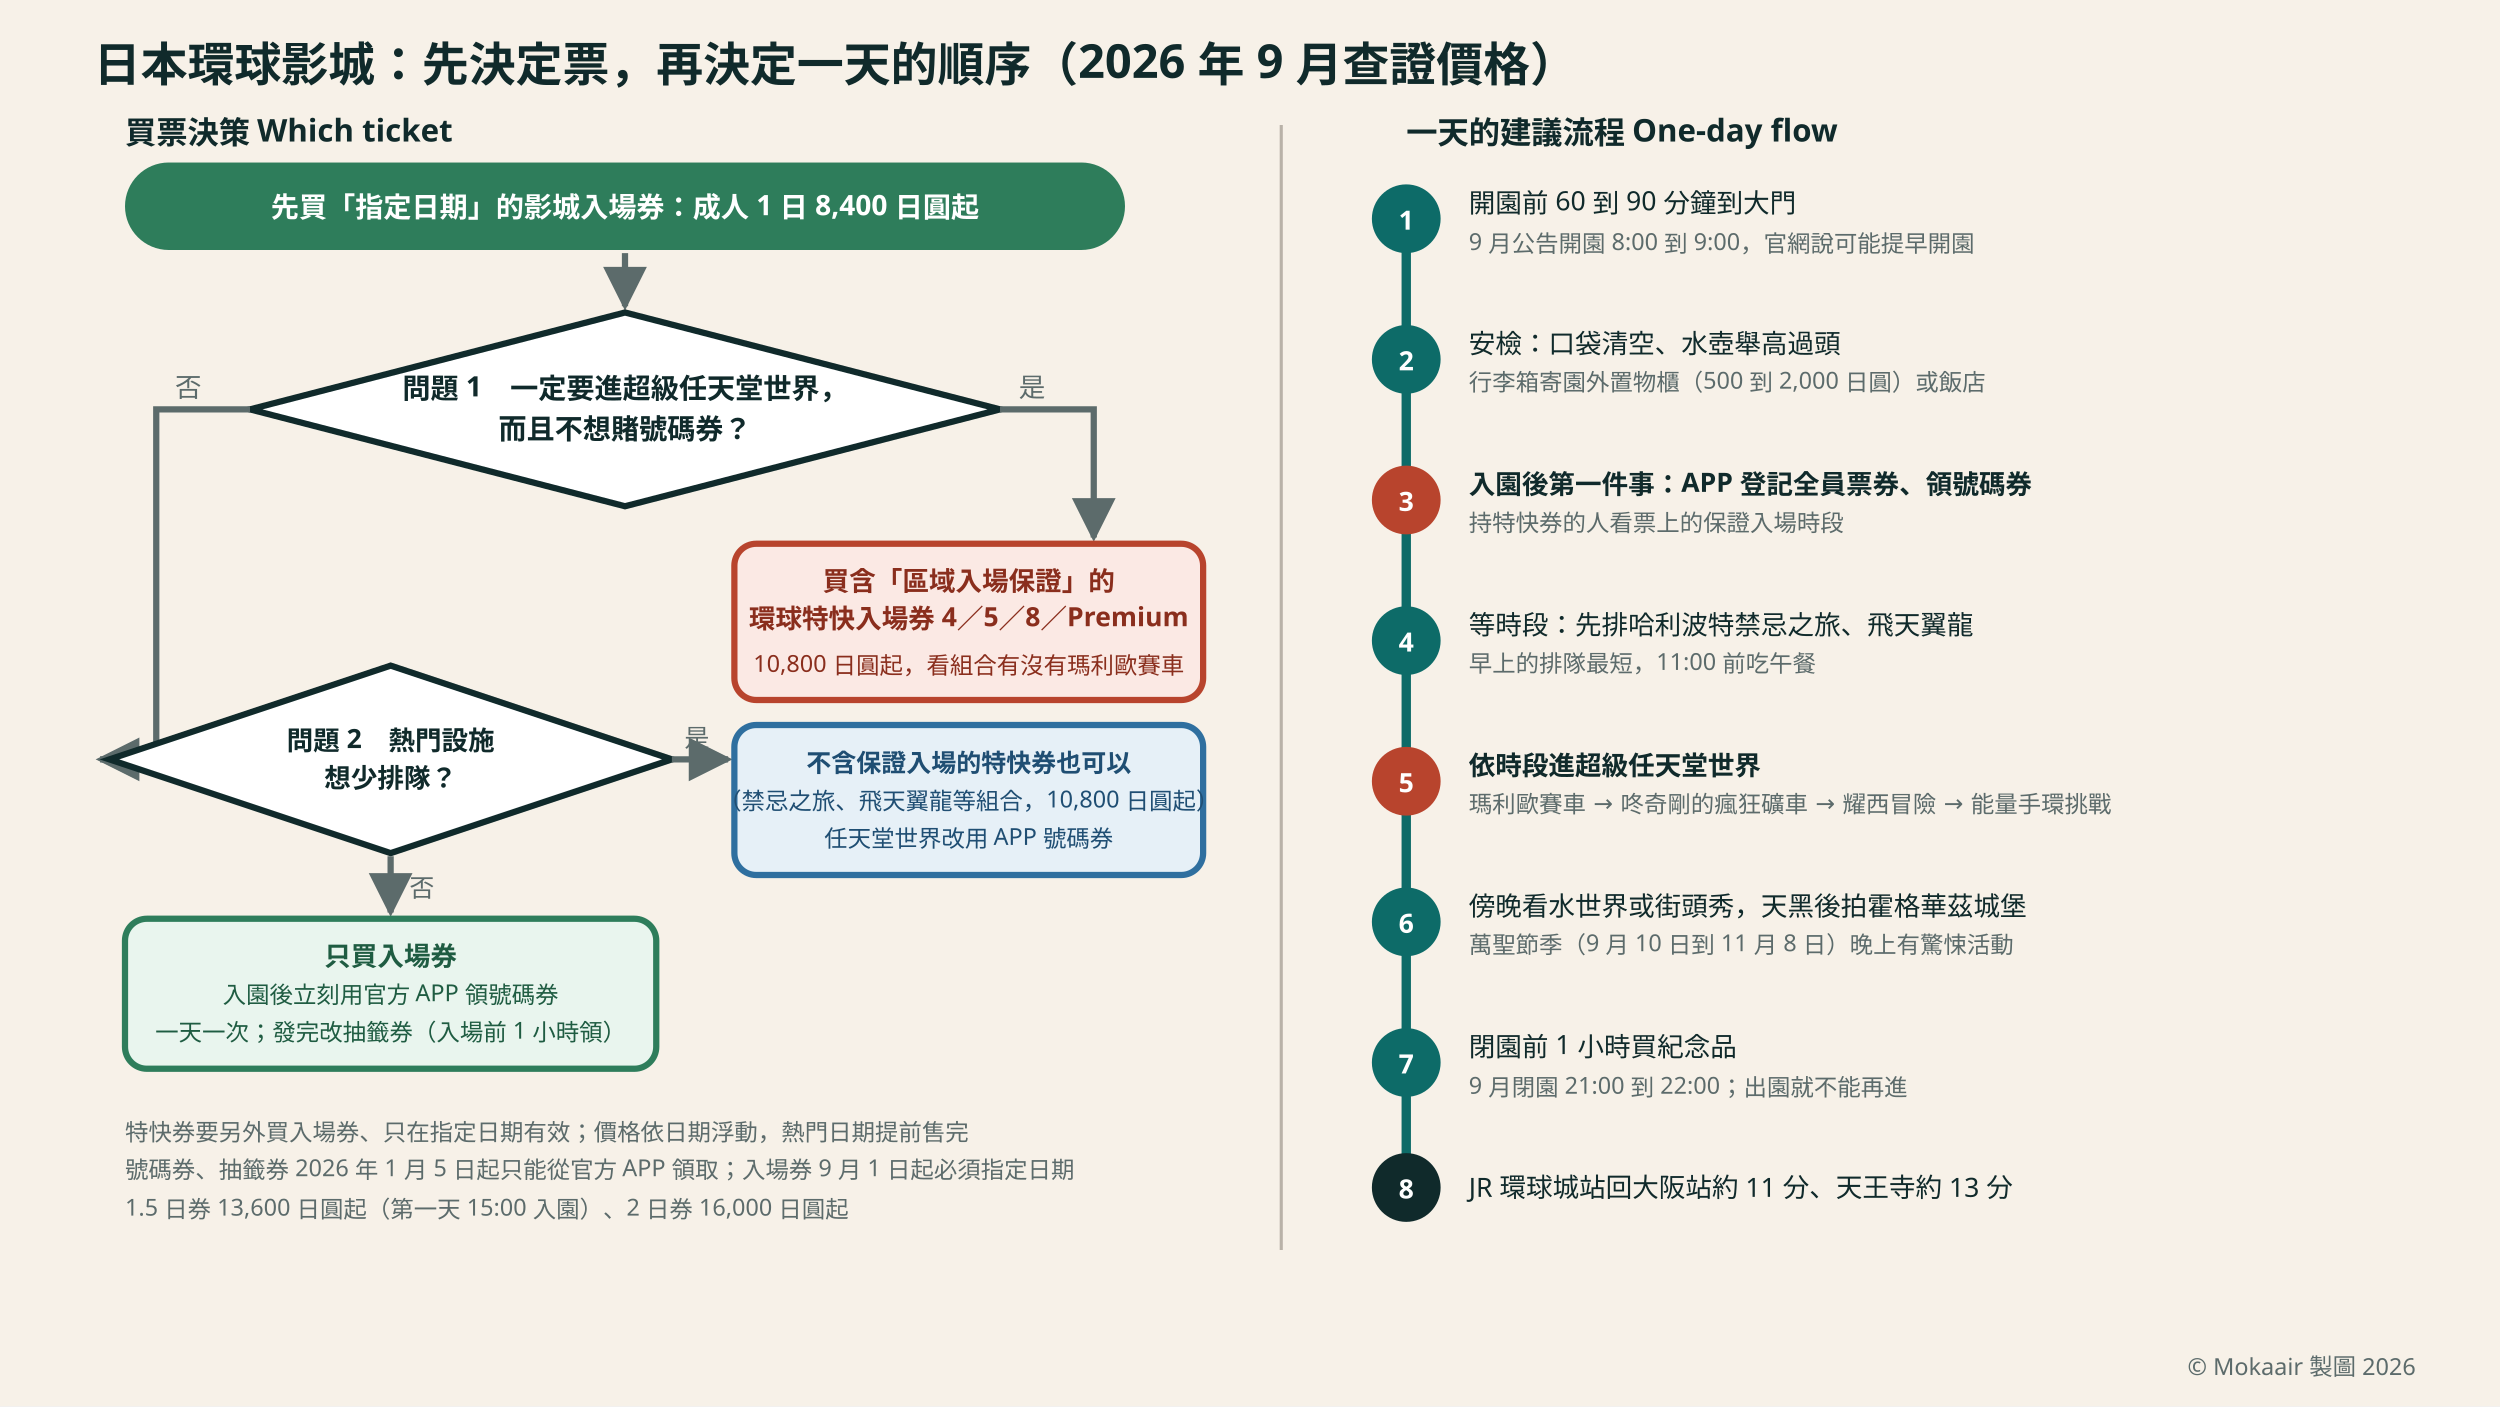
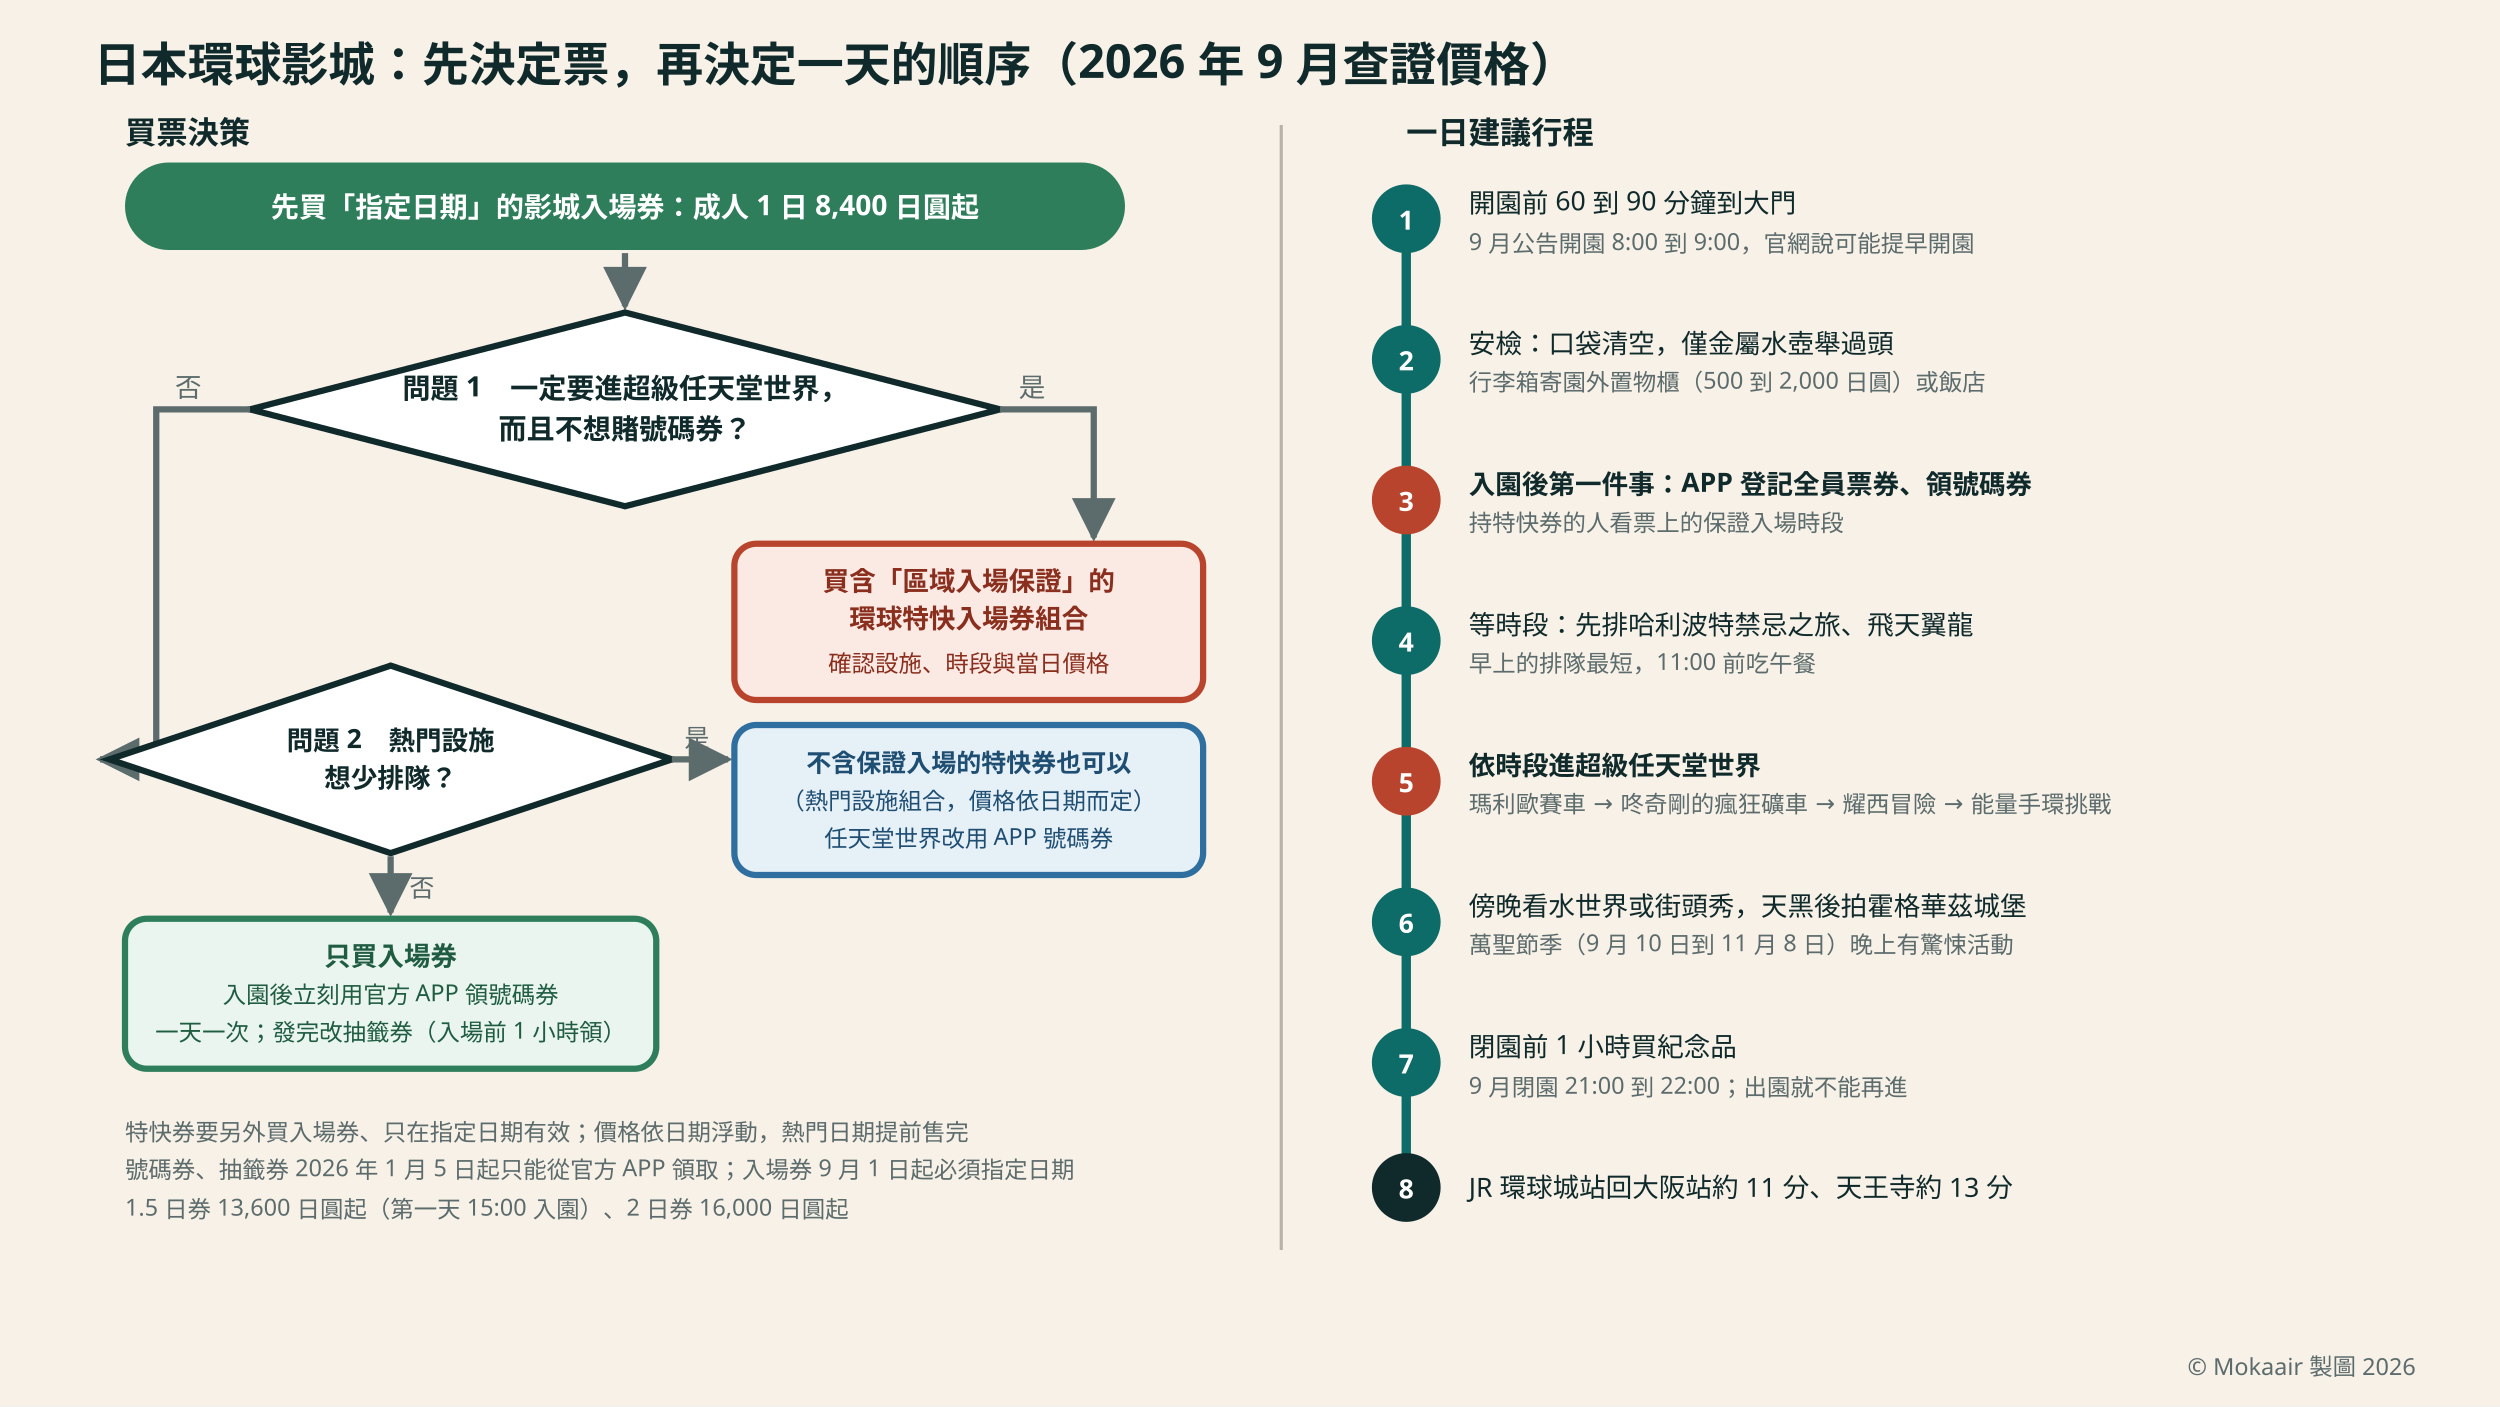
<svg xmlns="http://www.w3.org/2000/svg" viewBox="0 0 1600 900" width="1600" height="900" role="img" aria-labelledby="title desc" font-family="'Noto Sans TC','Noto Sans JP','PingFang TC','Microsoft JhengHei','Hiragino Sans',system-ui,sans-serif">
  <rect width="1600" height="900" fill="#F7F1E8" />
  <defs>
    <marker id="arrow" viewBox="0 0 10 10" refX="9" refY="5" markerWidth="7" markerHeight="7" orient="auto">
      <path d="M 0 0 L 10 5 L 0 10 z" fill="#5C6B6B" />
    </marker>
  </defs>
  <text x="60" y="52" font-size="30" font-weight="700" fill="#102A2B">日本環球影城：先決定票，再決定一天的順序（2026 年 9 月查證價格）</text>
-   <text x="80" y="92" font-size="20" font-weight="700" fill="#102A2B">買票決策 Which ticket</text>
+   <text x="80" y="92" font-size="20" font-weight="700" fill="#102A2B">買票決策</text>
  <rect x="80" y="104" width="640" height="56" rx="28" fill="#2E7D5B" />
  <text x="400" y="139" font-size="18" font-weight="700" fill="#FFFFFF" text-anchor="middle">先買「指定日期」的影城入場券：成人 1 日 8,400 日圓起</text>
  <path d="M 400 162 L 400 196" stroke="#5C6B6B" stroke-width="4" marker-end="url(#arrow)" />
  <polygon points="400,200 640,262 400,324 160,262" fill="#FFFFFF" stroke="#102A2B" stroke-width="4" />
  <text x="400" y="255" font-size="18" font-weight="700" fill="#102A2B" text-anchor="middle">問題 1　一定要進超級任天堂世界，</text>
  <text x="400" y="281" font-size="18" font-weight="700" fill="#102A2B" text-anchor="middle">而且不想賭號碼券？</text>
  <path d="M 640 262 L 700 262 L 700 344" stroke="#5C6B6B" stroke-width="4" fill="none" marker-end="url(#arrow)" />
  <text x="652" y="254" font-size="17" fill="#5C6B6B">是</text>
  <rect x="470" y="348" width="300" height="100" rx="14" fill="#FBE9E4" stroke="#B8442D" stroke-width="4" />
  <text x="620" y="378" font-size="17" font-weight="700" fill="#8A2E1D" text-anchor="middle">買含「區域入場保證」的</text>
-   <text x="620" y="402" font-size="17" font-weight="700" fill="#8A2E1D" text-anchor="middle">環球特快入場券 4／5／8／Premium</text>
-   <text x="620" y="430" font-size="15" fill="#8A2E1D" text-anchor="middle">10,800 日圓起，看組合有沒有瑪利歐賽車</text>
+   <text x="620" y="402" font-size="17" font-weight="700" fill="#8A2E1D" text-anchor="middle">環球特快入場券組合</text>
+   <text x="620" y="430" font-size="15" fill="#8A2E1D" text-anchor="middle">確認設施、時段與當日價格</text>
  <path d="M 160 262 L 100 262 L 100 486 L 64 486" stroke="#5C6B6B" stroke-width="4" fill="none" marker-end="url(#arrow)" />
  <text x="112" y="254" font-size="17" fill="#5C6B6B">否</text>
  <polygon points="250,426 430,486 250,546 70,486" fill="#FFFFFF" stroke="#102A2B" stroke-width="4" />
  <text x="250" y="480" font-size="17" font-weight="700" fill="#102A2B" text-anchor="middle">問題 2　熱門設施</text>
  <text x="250" y="504" font-size="17" font-weight="700" fill="#102A2B" text-anchor="middle">想少排隊？</text>
  <path d="M 430 486 L 466 486" stroke="#5C6B6B" stroke-width="4" fill="none" marker-end="url(#arrow)" />
  <text x="438" y="478" font-size="16" fill="#5C6B6B">是</text>
  <rect x="470" y="464" width="300" height="96" rx="14" fill="#E6F0F7" stroke="#2F6F9F" stroke-width="4" />
  <text x="620" y="494" font-size="16" font-weight="700" fill="#1F4E73" text-anchor="middle">不含保證入場的特快券也可以</text>
-   <text x="620" y="518" font-size="15" fill="#1F4E73" text-anchor="middle">（禁忌之旅、飛天翼龍等組合，10,800 日圓起）</text>
+   <text x="620" y="518" font-size="15" fill="#1F4E73" text-anchor="middle">（熱門設施組合，價格依日期而定）</text>
  <text x="620" y="542" font-size="15" fill="#1F4E73" text-anchor="middle">任天堂世界改用 APP 號碼券</text>
  <path d="M 250 548 L 250 584" stroke="#5C6B6B" stroke-width="4" fill="none" marker-end="url(#arrow)" />
  <text x="262" y="574" font-size="16" fill="#5C6B6B">否</text>
  <rect x="80" y="588" width="340" height="96" rx="14" fill="#E9F5EE" stroke="#2E7D5B" stroke-width="4" />
  <text x="250" y="618" font-size="17" font-weight="700" fill="#1F5C42" text-anchor="middle">只買入場券</text>
  <text x="250" y="642" font-size="15" fill="#1F5C42" text-anchor="middle">入園後立刻用官方 APP 領號碼券</text>
  <text x="250" y="666" font-size="15" fill="#1F5C42" text-anchor="middle">一天一次；發完改抽籤券（入場前 1 小時領）</text>
  <text x="80" y="730" font-size="15" fill="#5C6B6B">特快券要另外買入場券、只在指定日期有效；價格依日期浮動，熱門日期提前售完</text>
  <text x="80" y="754" font-size="15" fill="#5C6B6B">號碼券、抽籤券 2026 年 1 月 5 日起只能從官方 APP 領取；入場券 9 月 1 日起必須指定日期</text>
  <text x="80" y="778" font-size="15" fill="#5C6B6B">1.5 日券 13,600 日圓起（第一天 15:00 入園）、2 日券 16,000 日圓起</text>
  <line x1="820" y1="80" x2="820" y2="800" stroke="#B9B2A8" stroke-width="2" />
-   <text x="900" y="92" font-size="20" font-weight="700" fill="#102A2B">一天的建議流程 One-day flow</text>
+   <text x="900" y="92" font-size="20" font-weight="700" fill="#102A2B">一日建議行程</text>
  <path d="M 900 130 L 900 760" stroke="#0D6B68" stroke-width="6" stroke-linecap="round" />
  <g font-size="17" fill="#102A2B">
    <circle cx="900" cy="140" r="22" fill="#0D6B68" />
    <text x="900" y="147" font-size="17" font-weight="700" fill="#FFFFFF" text-anchor="middle">1</text>
    <text x="940" y="136">開園前 60 到 90 分鐘到大門</text>
    <text x="940" y="160" font-size="15" fill="#5C6B6B">9 月公告開園 8:00 到 9:00，官網說可能提早開園</text>
    <circle cx="900" cy="230" r="22" fill="#0D6B68" />
    <text x="900" y="237" font-size="17" font-weight="700" fill="#FFFFFF" text-anchor="middle">2</text>
-     <text x="940" y="226">安檢：口袋清空、水壺舉高過頭</text>
+     <text x="940" y="226">安檢：口袋清空，僅金屬水壺舉過頭</text>
    <text x="940" y="250" font-size="15" fill="#5C6B6B">行李箱寄園外置物櫃（500 到 2,000 日圓）或飯店</text>
    <circle cx="900" cy="320" r="22" fill="#B8442D" />
    <text x="900" y="327" font-size="17" font-weight="700" fill="#FFFFFF" text-anchor="middle">3</text>
    <text x="940" y="316" font-weight="700">入園後第一件事：APP 登記全員票券、領號碼券</text>
    <text x="940" y="340" font-size="15" fill="#5C6B6B">持特快券的人看票上的保證入場時段</text>
    <circle cx="900" cy="410" r="22" fill="#0D6B68" />
    <text x="900" y="417" font-size="17" font-weight="700" fill="#FFFFFF" text-anchor="middle">4</text>
    <text x="940" y="406">等時段：先排哈利波特禁忌之旅、飛天翼龍</text>
    <text x="940" y="430" font-size="15" fill="#5C6B6B">早上的排隊最短，11:00 前吃午餐</text>
    <circle cx="900" cy="500" r="22" fill="#B8442D" />
    <text x="900" y="507" font-size="17" font-weight="700" fill="#FFFFFF" text-anchor="middle">5</text>
    <text x="940" y="496" font-weight="700">依時段進超級任天堂世界</text>
    <text x="940" y="520" font-size="15" fill="#5C6B6B">瑪利歐賽車 → 咚奇剛的瘋狂礦車 → 耀西冒險 → 能量手環挑戰</text>
    <circle cx="900" cy="590" r="22" fill="#0D6B68" />
    <text x="900" y="597" font-size="17" font-weight="700" fill="#FFFFFF" text-anchor="middle">6</text>
    <text x="940" y="586">傍晚看水世界或街頭秀，天黑後拍霍格華茲城堡</text>
    <text x="940" y="610" font-size="15" fill="#5C6B6B">萬聖節季（9 月 10 日到 11 月 8 日）晚上有驚悚活動</text>
    <circle cx="900" cy="680" r="22" fill="#0D6B68" />
    <text x="900" y="687" font-size="17" font-weight="700" fill="#FFFFFF" text-anchor="middle">7</text>
    <text x="940" y="676">閉園前 1 小時買紀念品</text>
    <text x="940" y="700" font-size="15" fill="#5C6B6B">9 月閉園 21:00 到 22:00；出園就不能再進</text>
    <circle cx="900" cy="760" r="22" fill="#102A2B" />
    <text x="900" y="767" font-size="17" font-weight="700" fill="#FFFFFF" text-anchor="middle">8</text>
    <text x="940" y="766">JR 環球城站回大阪站約 11 分、天王寺約 13 分</text>
  </g>
  <text x="1400" y="880" font-size="15" fill="#5C6B6B">© Mokaair 製圖 2026</text>
</svg>
